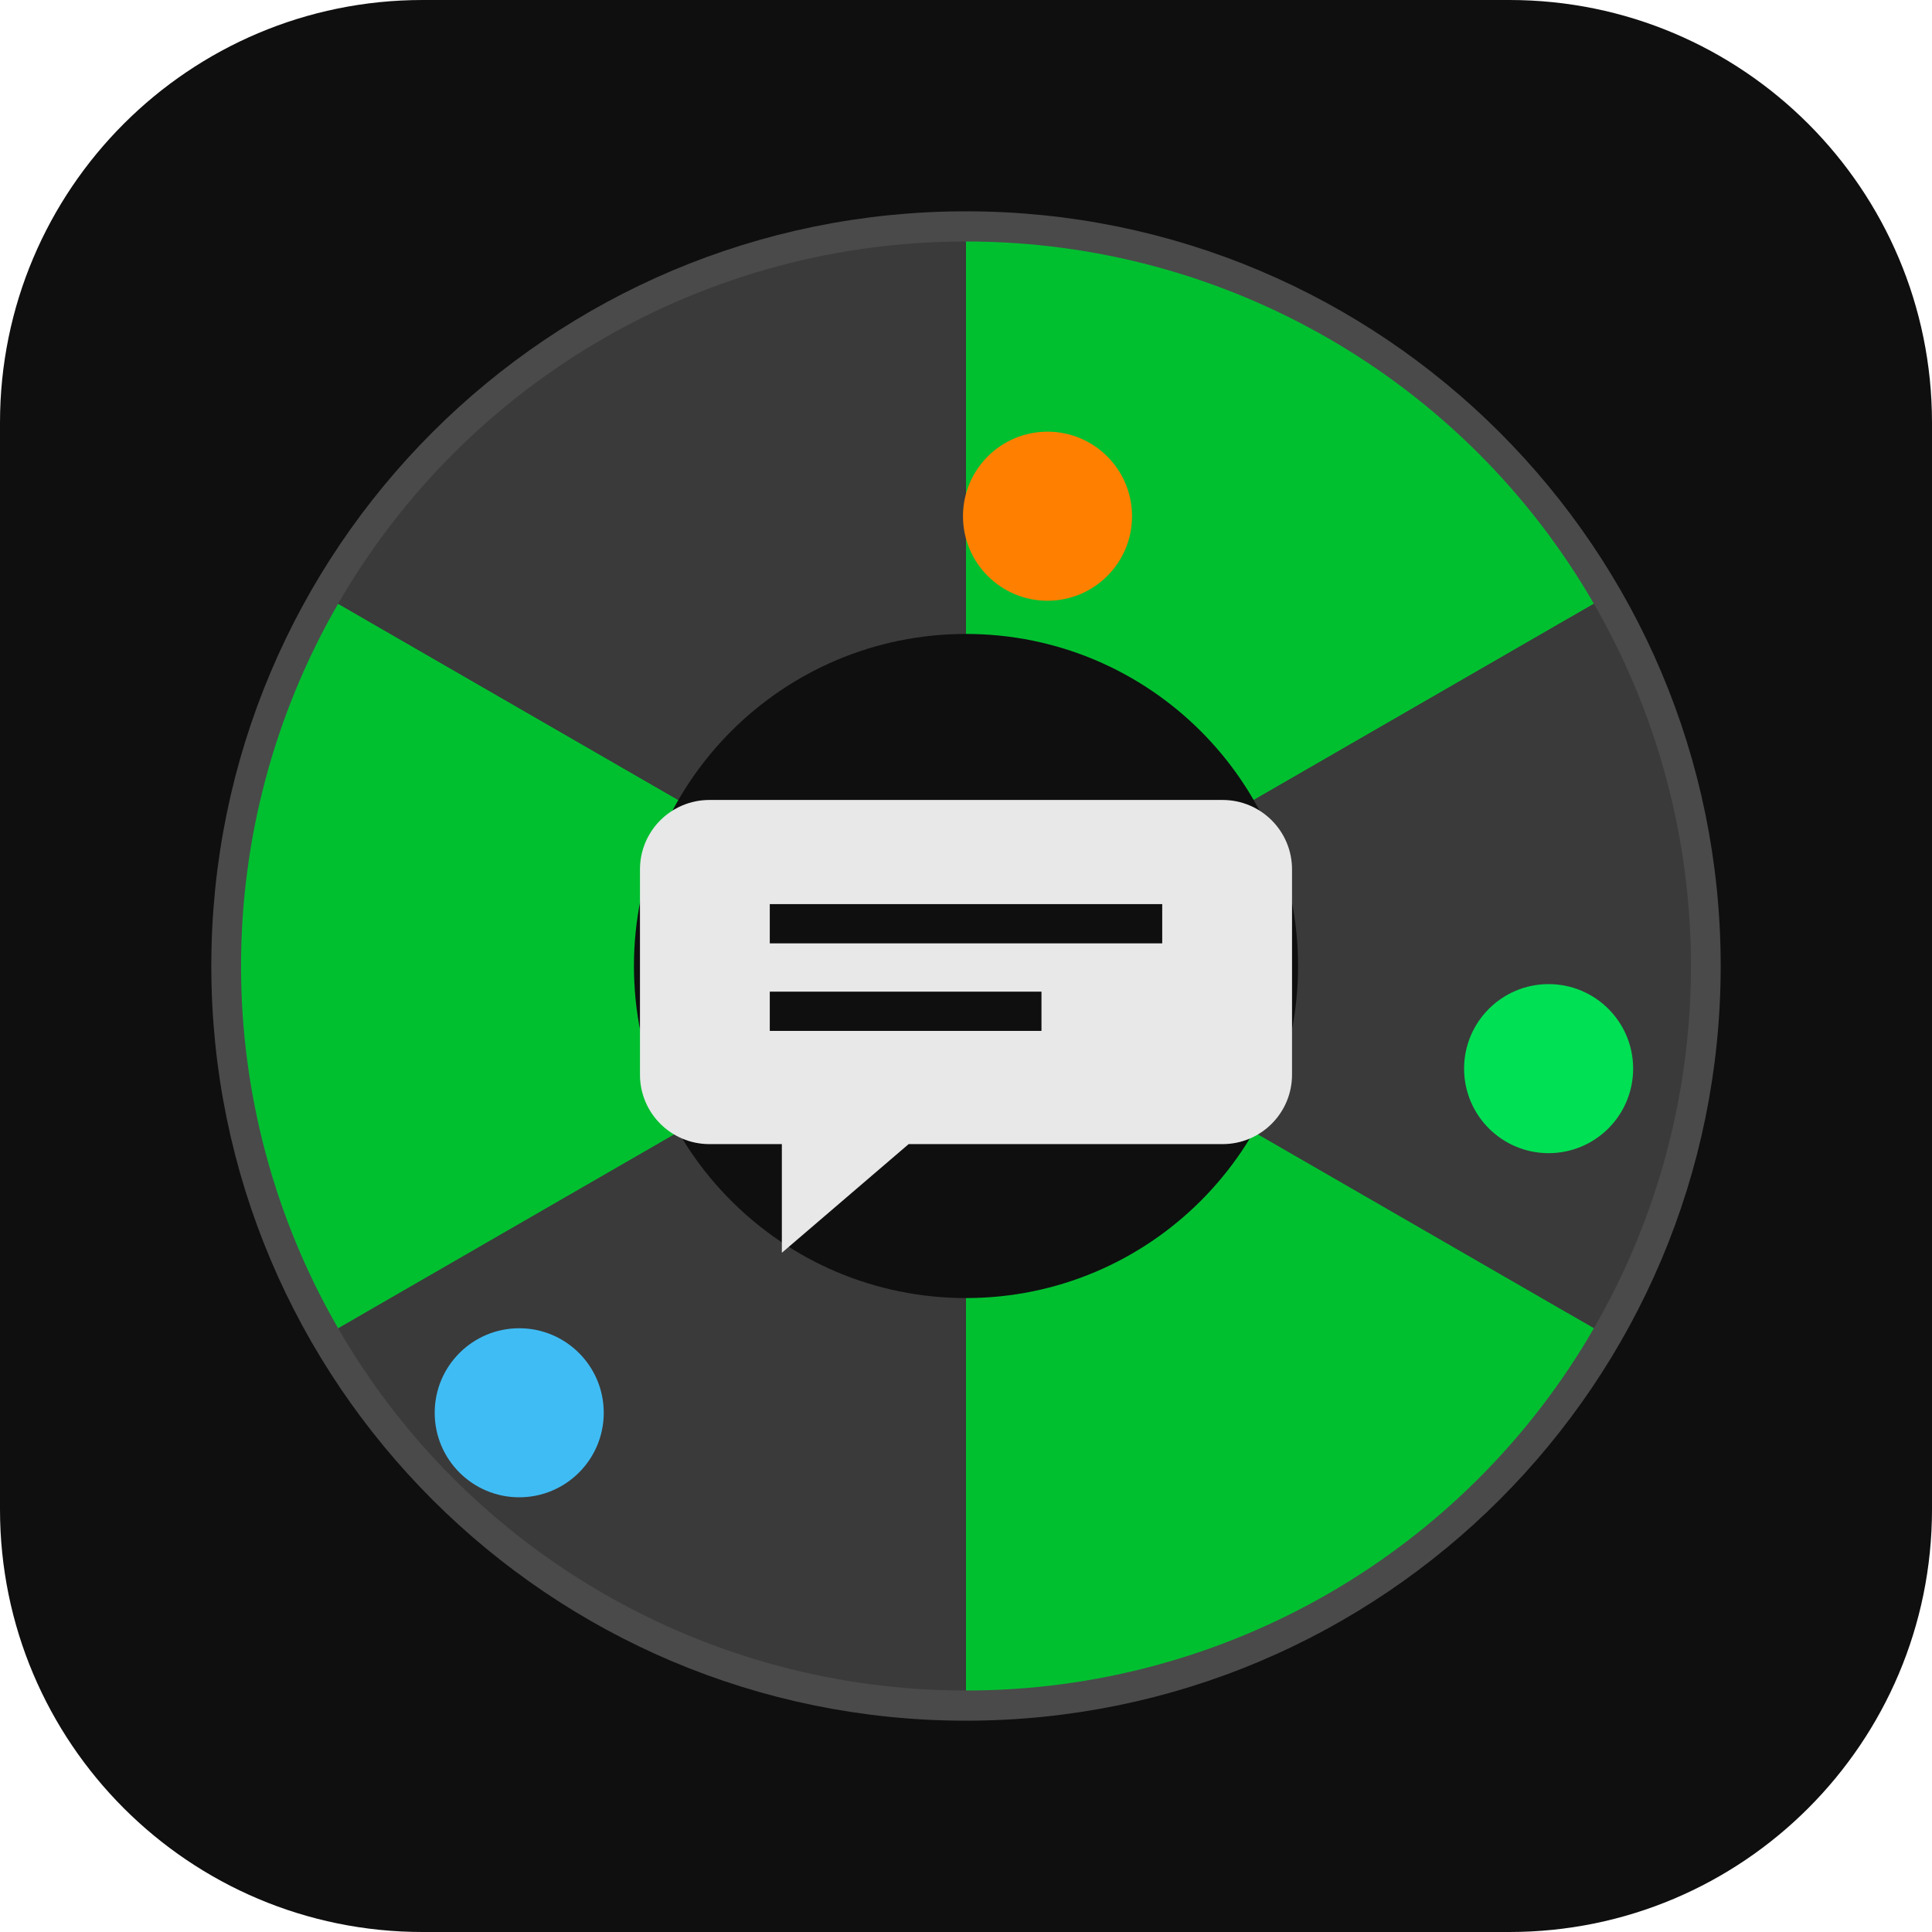
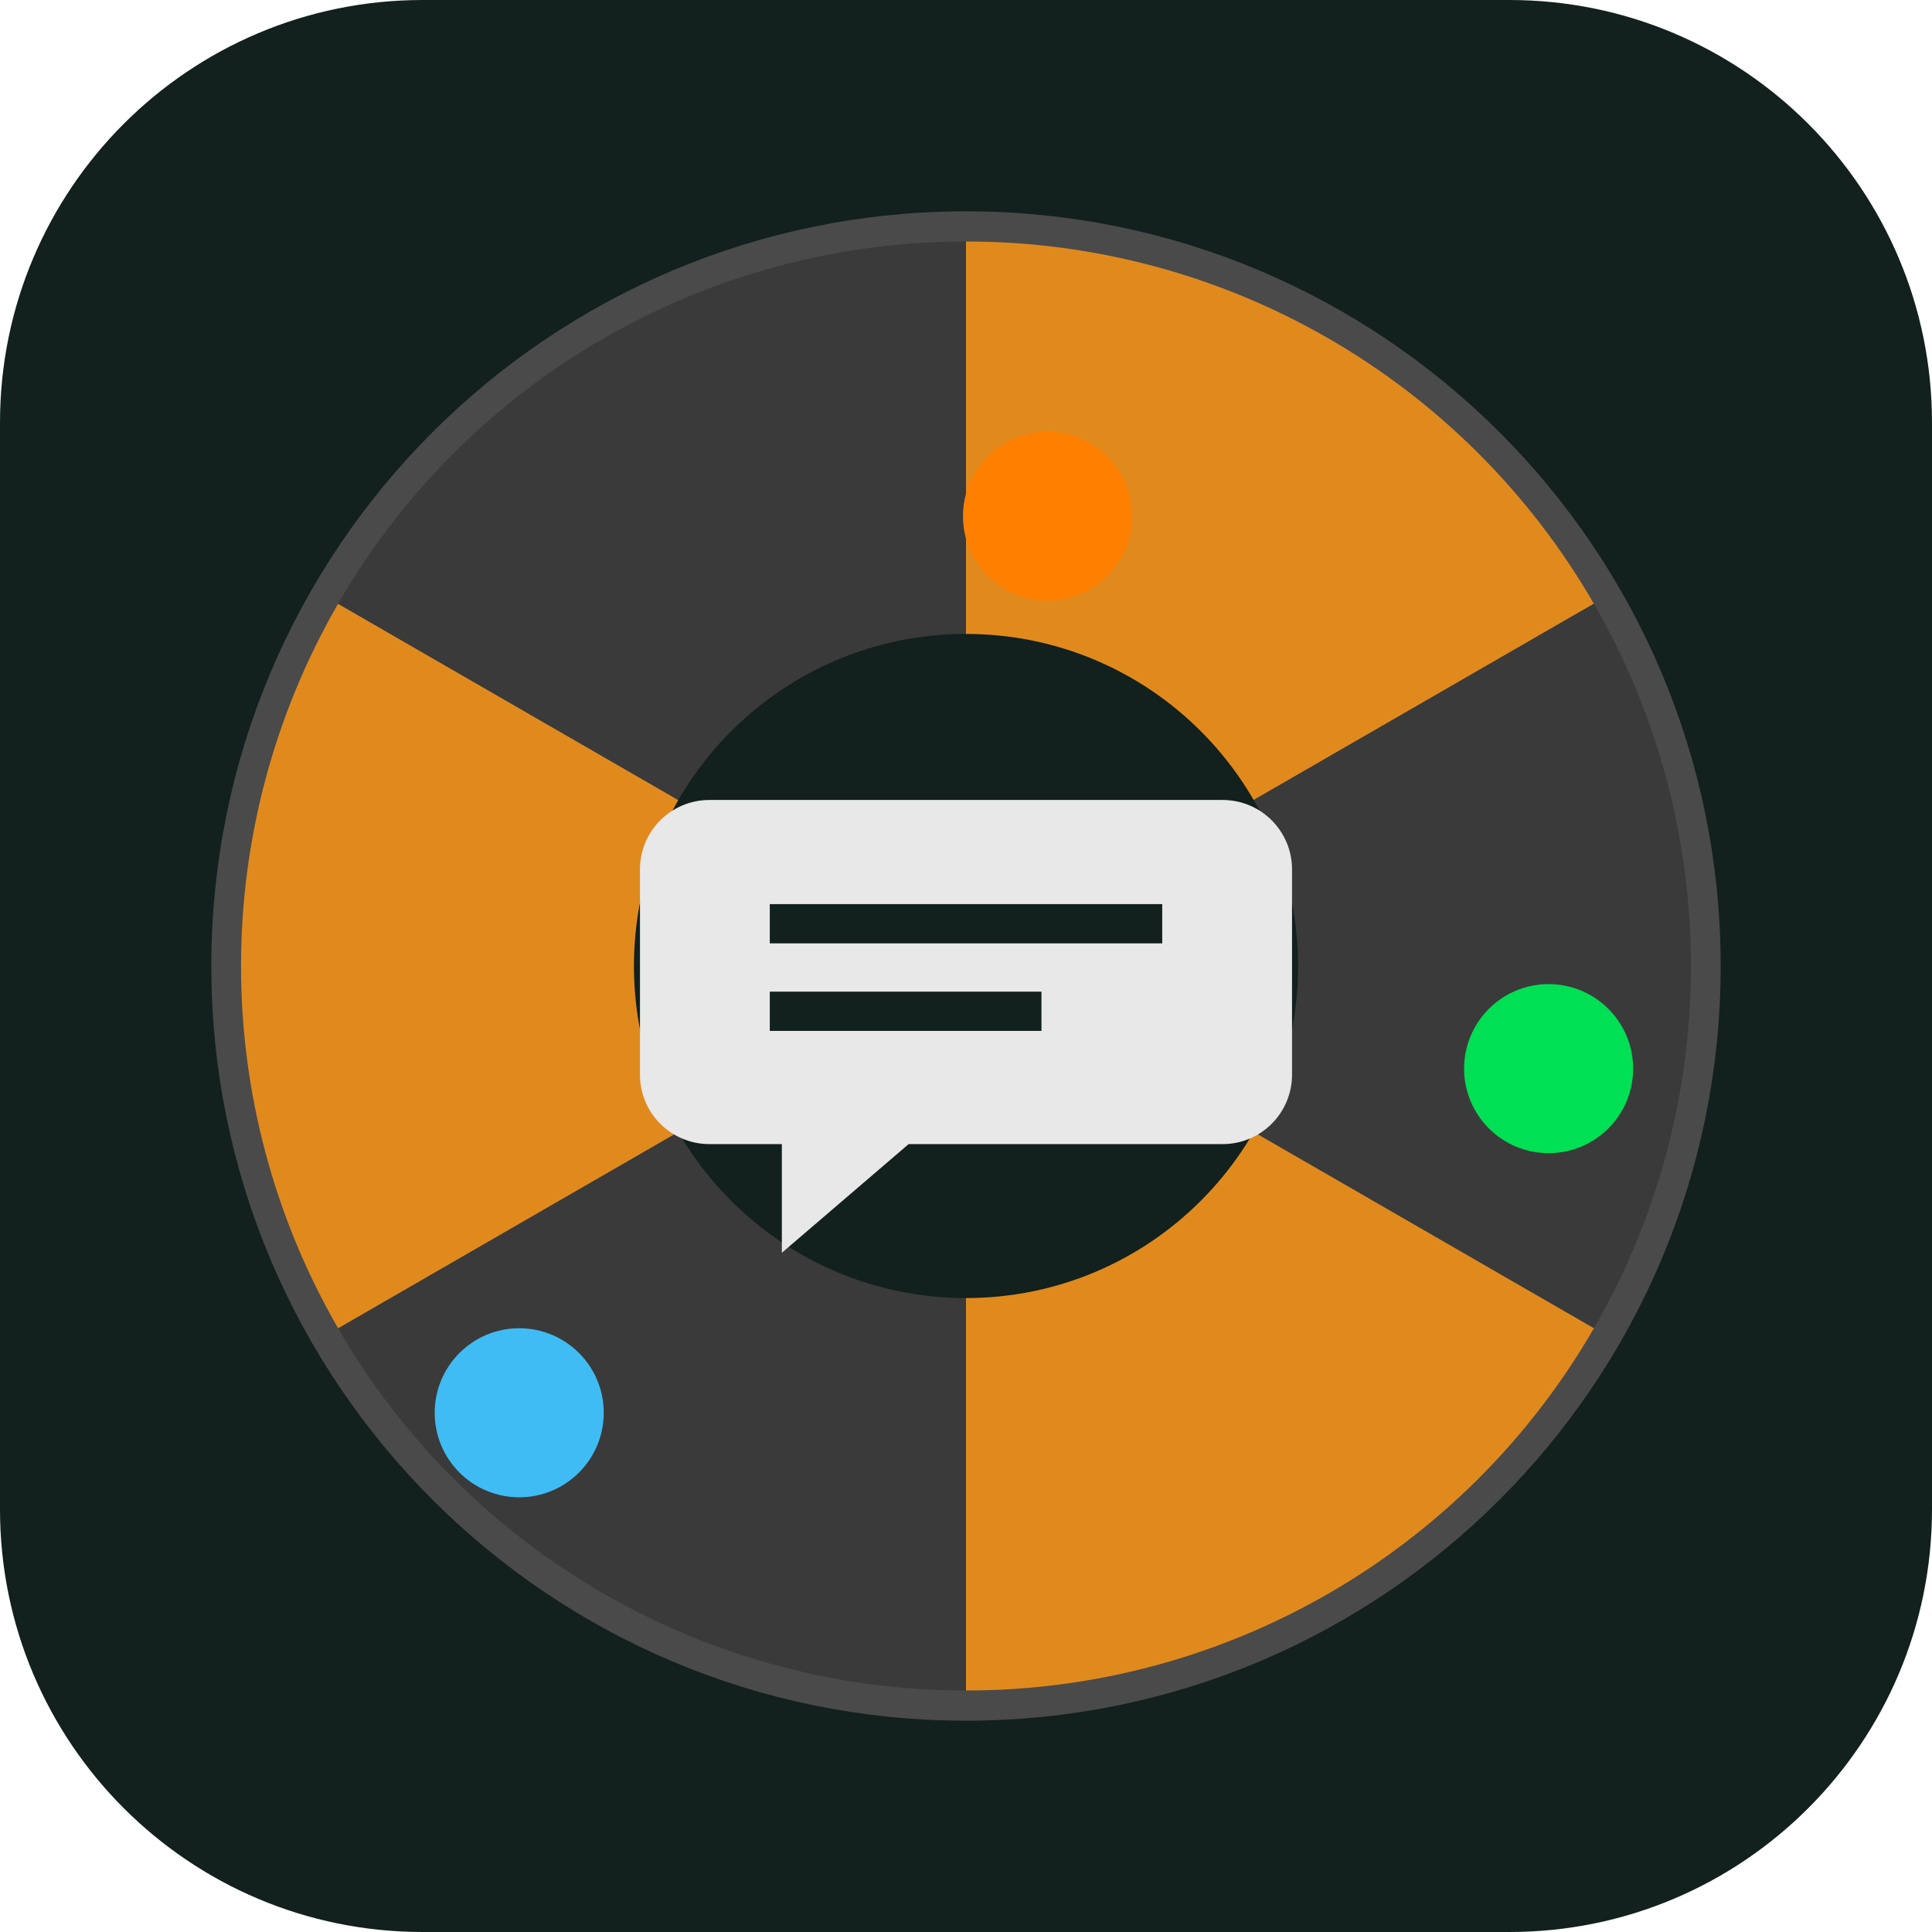
<svg xmlns="http://www.w3.org/2000/svg" viewBox="0 0 64 64">
-   <rect width="64" height="64" rx="14" fill="#0f0f0f" />
+   <rect width="64" height="64" rx="14" fill="#12201e" />
  <circle cx="32" cy="32" r="24" fill="#3a3a3a" stroke="#4a4a4a" stroke-width="2" />
-   <path d="M32 32 L32 8 A24 24 0 0 1 52.8 20 Z" fill="#00c030" />
+   <path d="M32 32 L32 8 A24 24 0 0 1 52.8 20 Z" fill="#e08a1e" />
  <path d="M32 32 L52.8 20 A24 24 0 0 1 52.8 44 Z" fill="#3a3a3a" />
-   <path d="M32 32 L52.8 44 A24 24 0 0 1 32 56 Z" fill="#00c030" />
+   <path d="M32 32 L52.8 44 A24 24 0 0 1 32 56 Z" fill="#e08a1e" />
  <path d="M32 32 L32 56 A24 24 0 0 1 11.2 44 Z" fill="#3a3a3a" />
-   <path d="M32 32 L11.2 44 A24 24 0 0 1 11.2 20 Z" fill="#00c030" />
+   <path d="M32 32 L11.2 44 A24 24 0 0 1 11.2 20 Z" fill="#e08a1e" />
  <path d="M32 32 L11.2 20 A24 24 0 0 1 32 8 Z" fill="#3a3a3a" />
  <circle cx="34.7" cy="17.1" r="2.8" fill="#ff8000" />
  <circle cx="51.3" cy="35.4" r="2.8" fill="#00e054" />
  <circle cx="17.2" cy="46.8" r="2.8" fill="#40bcf4" />
-   <circle cx="32" cy="32" r="11" fill="#0f0f0f" />
+   <circle cx="32" cy="32" r="11" fill="#12201e" />
  <path d="M23.5 26.5h17a2.3 2.3 0 0 1 2.3 2.3v6.8a2.3 2.3 0 0 1-2.3 2.3h-10.4l-4.2 3.6v-3.6h-2.4a2.3 2.3 0 0 1-2.3-2.3v-6.8a2.3 2.3 0 0 1 2.3-2.3Z" fill="#e8e8e8" />
-   <line x1="25.5" y1="30.6" x2="38.5" y2="30.6" stroke="#0f0f0f" stroke-width="1.3" />
-   <line x1="25.5" y1="33.5" x2="34.5" y2="33.5" stroke="#0f0f0f" stroke-width="1.3" />
+   <line x1="25.5" y1="30.6" x2="38.5" y2="30.6" stroke="#12201e" stroke-width="1.3" />
+   <line x1="25.5" y1="33.5" x2="34.5" y2="33.5" stroke="#12201e" stroke-width="1.3" />
</svg>
